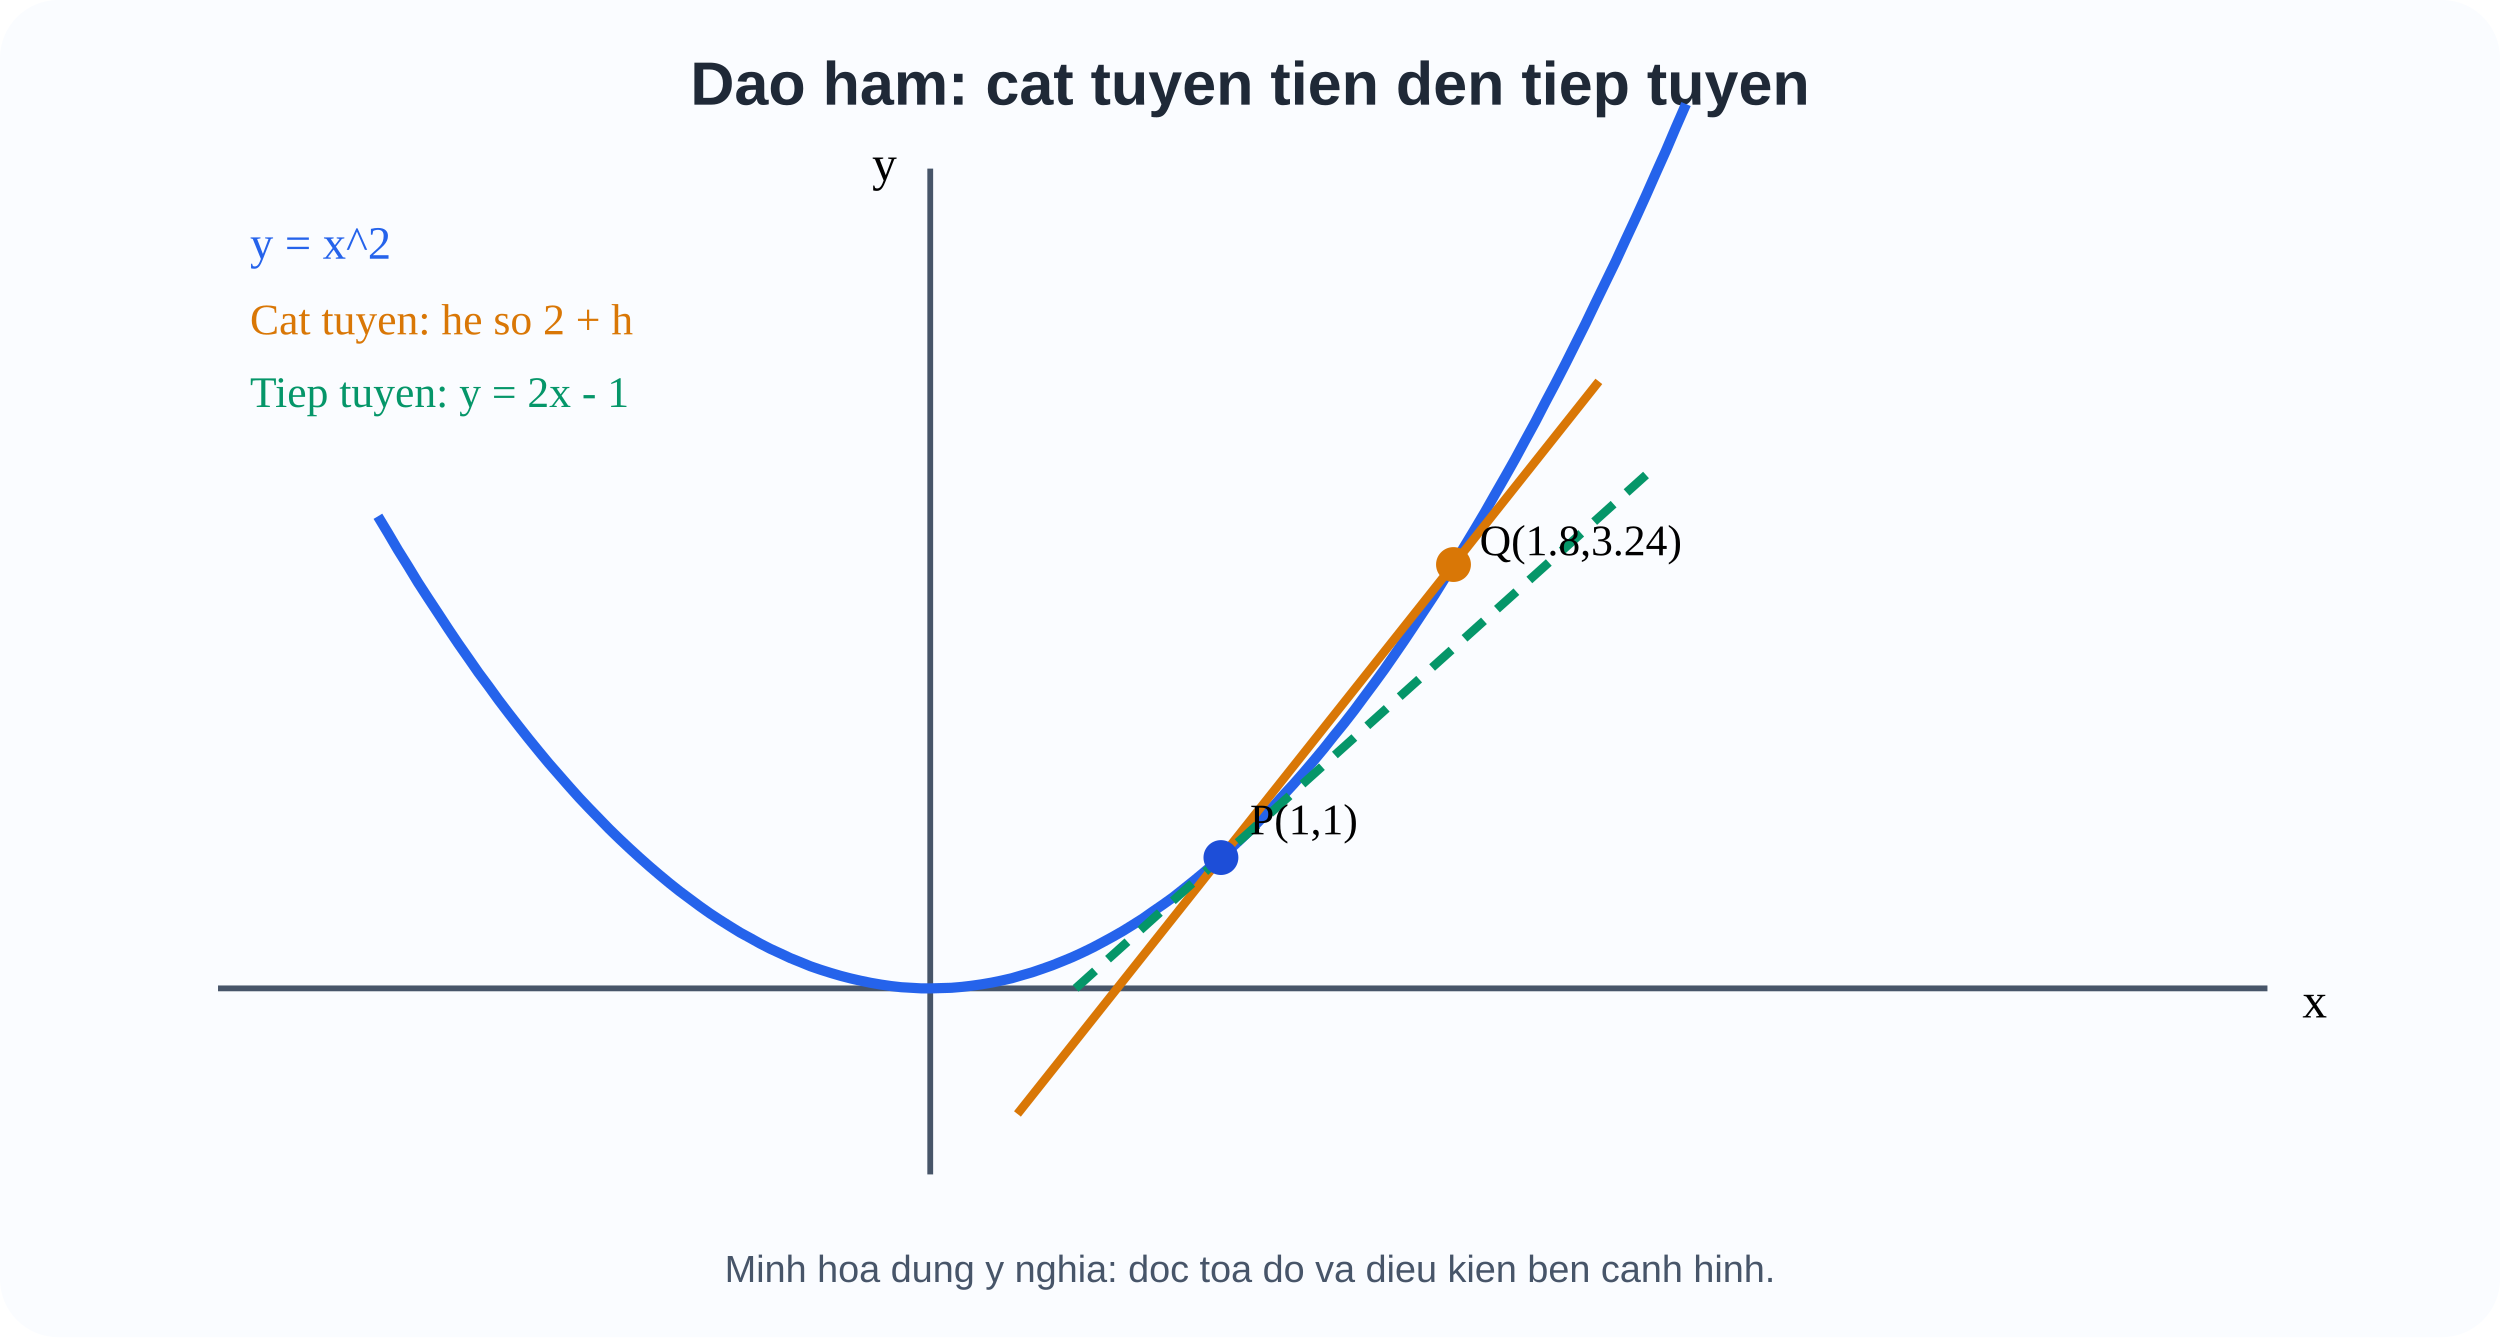
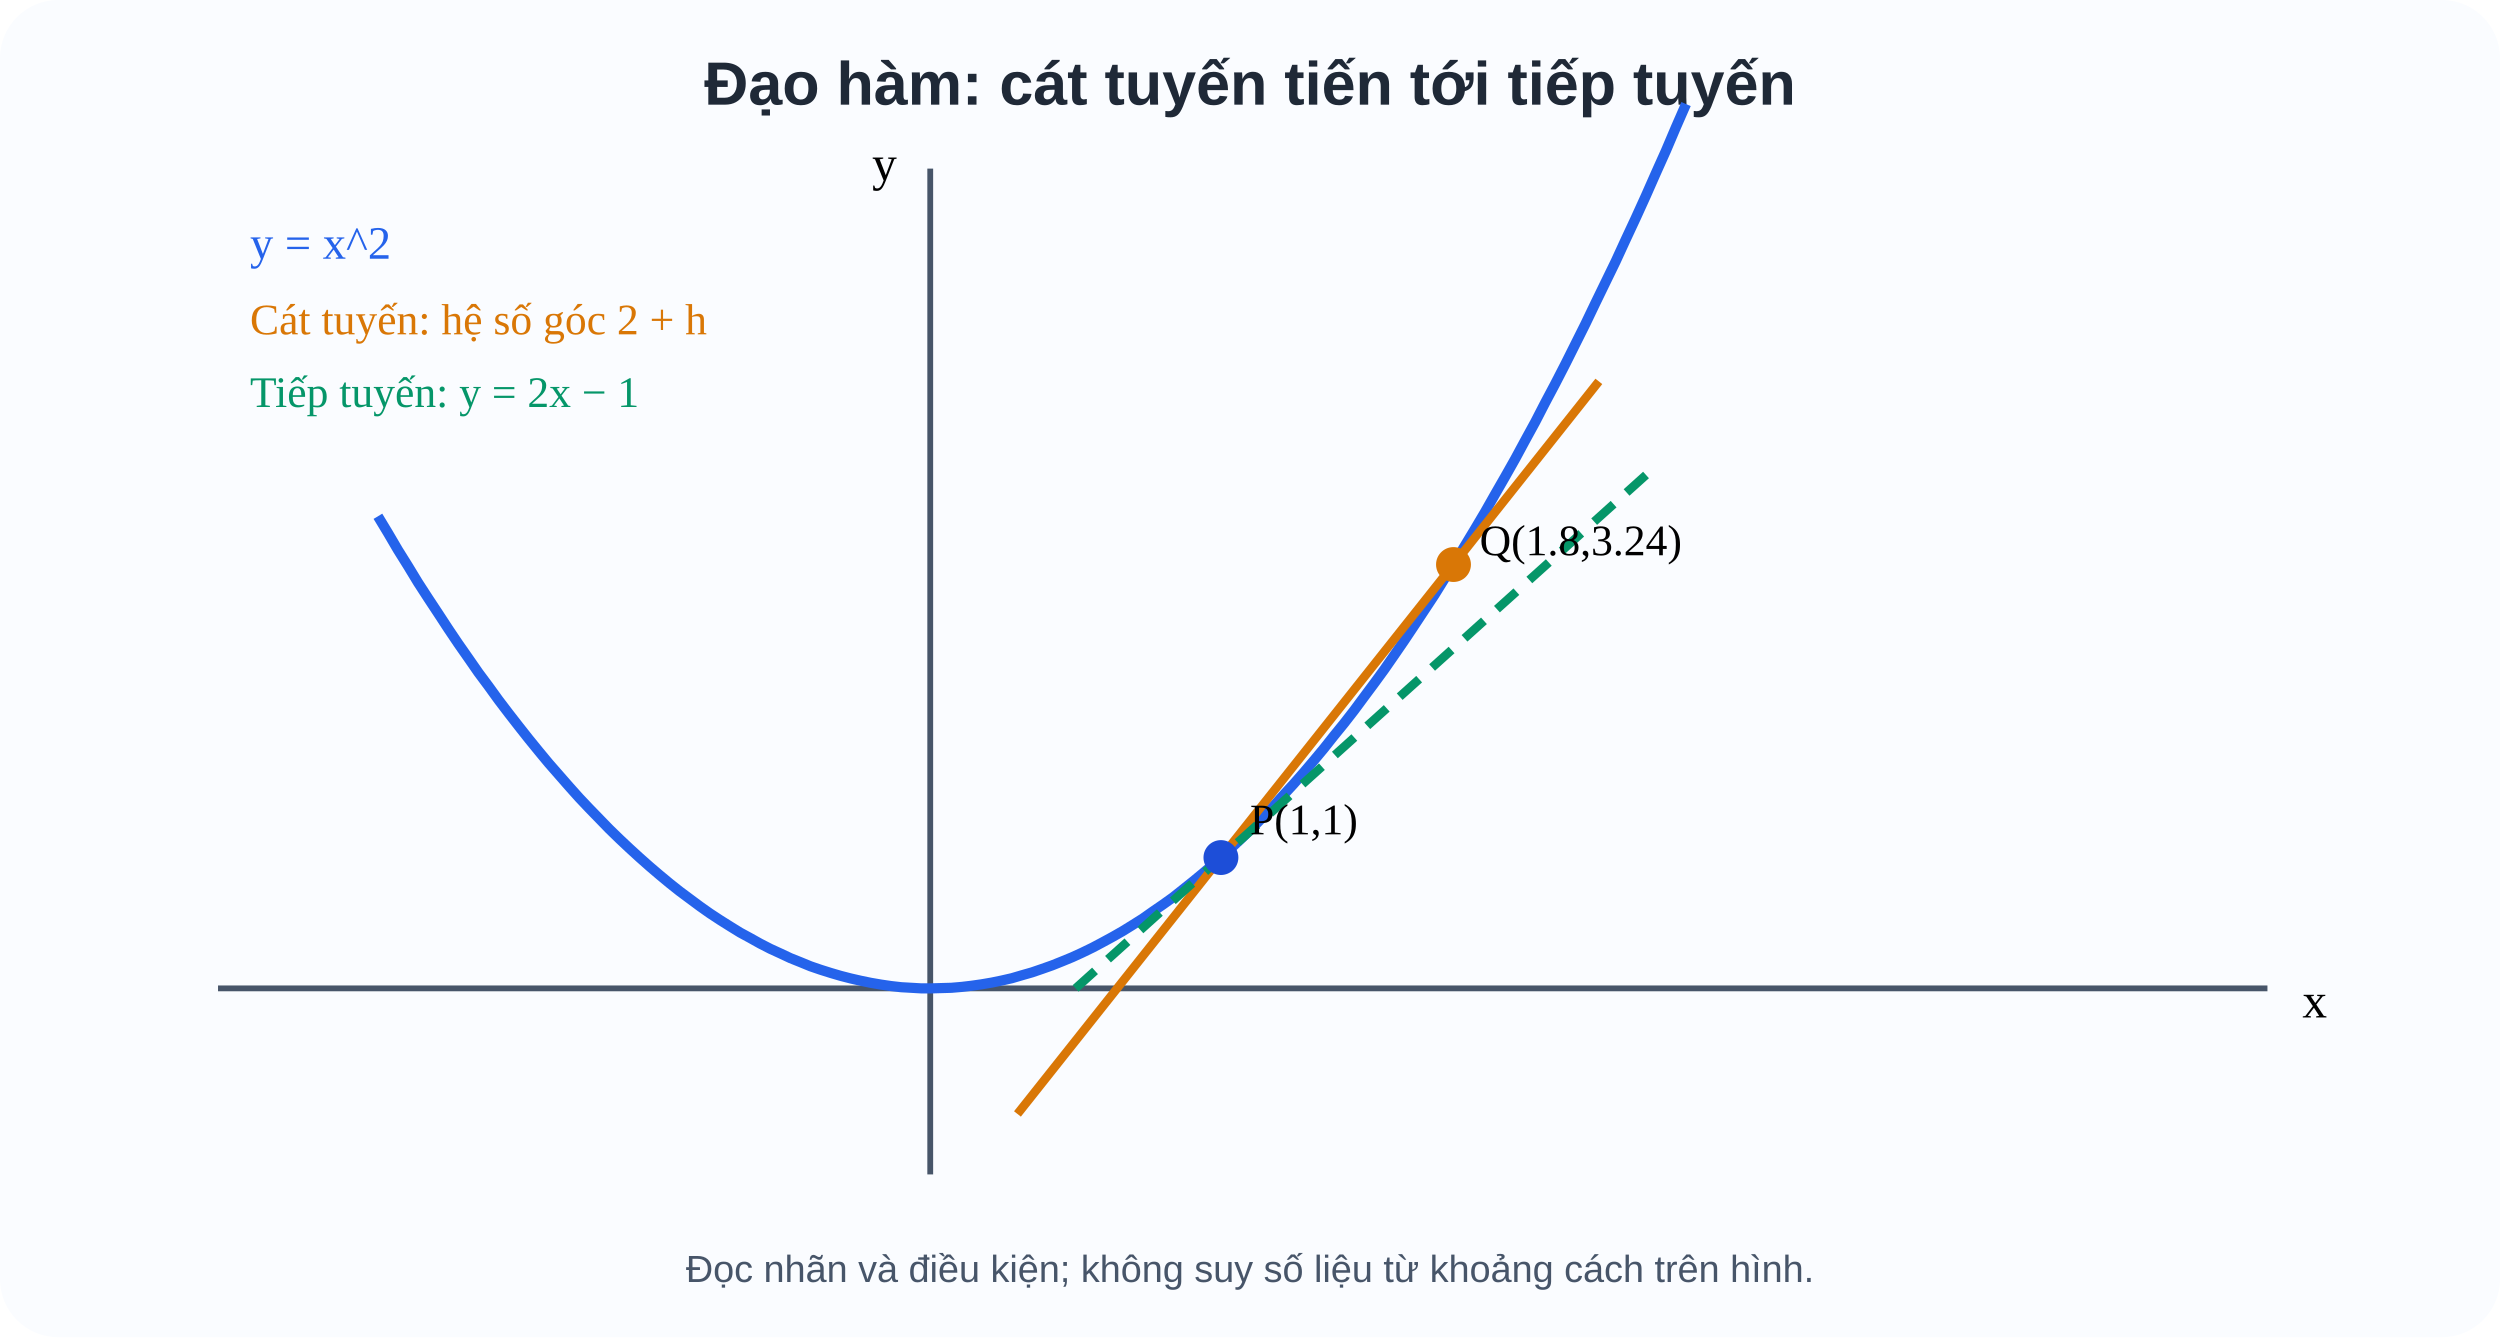
<svg xmlns="http://www.w3.org/2000/svg" width="860" height="460" viewBox="0 0 860 460" role="img" aria-labelledby="title desc">
  <rect width="860" height="460" rx="20" fill="#fafcff" />
-   <text x="430" y="36" font-size="21" font-family="Arial" fill="#1f2937" text-anchor="middle" font-weight="bold">Dao ham: cat tuyen tien den tiep tuyen</text>
+   <text x="430" y="36" font-size="21" font-family="Arial" fill="#1f2937" text-anchor="middle" font-weight="bold">Đạo hàm: cát tuyến tiến tới tiếp tuyến</text>
  <line x1="75" y1="340" x2="780" y2="340" stroke="#475569" stroke-width="2" />
  <line x1="320" y1="404" x2="320" y2="58" stroke="#475569" stroke-width="2" />
  <text x="792" y="350" font-size="17">x</text>
  <text x="300" y="62" font-size="17">y</text>
  <polyline points="130.0,177.6 133.5,183.4 136.9,189.2 140.4,194.8 143.8,200.4 147.3,205.8 150.8,211.1 154.2,216.3 157.7,221.5 161.2,226.5 164.6,231.4 168.1,236.1 171.5,240.8 175.0,245.4 178.5,249.9 181.9,254.2 185.4,258.5 188.8,262.6 192.3,266.6 195.8,270.6 199.2,274.4 202.7,278.1 206.2,281.7 209.6,285.2 213.1,288.6 216.5,291.8 220.0,295.0 223.5,298.1 226.9,301.0 230.4,303.9 233.8,306.6 237.3,309.2 240.8,311.8 244.2,314.2 247.7,316.5 251.2,318.7 254.6,320.8 258.1,322.7 261.5,324.6 265.0,326.4 268.5,328.0 271.9,329.6 275.4,331.0 278.8,332.4 282.3,333.6 285.8,334.7 289.2,335.7 292.7,336.6 296.2,337.4 299.6,338.1 303.1,338.7 306.5,339.2 310.0,339.6 313.5,339.8 316.9,340.0 320.4,340.0 323.8,339.9 327.3,339.8 330.8,339.5 334.2,339.1 337.7,338.6 341.2,338.0 344.6,337.3 348.1,336.5 351.5,335.5 355.0,334.5 358.5,333.3 361.9,332.1 365.4,330.7 368.8,329.3 372.3,327.7 375.8,326.0 379.2,324.2 382.7,322.3 386.2,320.3 389.6,318.2 393.1,316.0 396.5,313.6 400.0,311.2 403.5,308.7 406.9,306.0 410.4,303.2 413.8,300.4 417.3,297.4 420.8,294.3 424.2,291.1 427.7,287.8 431.2,284.4 434.6,280.9 438.1,277.3 441.5,273.5 445.0,269.7 448.5,265.7 451.9,261.7 455.4,257.5 458.8,253.2 462.3,248.9 465.8,244.4 469.2,239.8 472.7,235.1 476.2,230.3 479.6,225.4 483.1,220.3 486.5,215.2 490.0,209.9 493.5,204.6 496.9,199.1 500.4,193.6 503.8,187.9 507.3,182.1 510.8,176.2 514.2,170.2 517.7,164.1 521.2,157.9 524.6,151.6 528.1,145.2 531.5,138.6 535.0,132.0 538.5,125.2 541.9,118.4 545.4,111.4 548.8,104.3 552.3,97.1 555.8,89.9 559.2,82.5 562.7,75.0 566.2,67.3 569.6,59.6 573.1,51.8 576.5,43.8 580.0,35.8" stroke="#2563eb" stroke-width="3.5" fill="none" />
  <line x1="350" y1="383.2" x2="550" y2="131.2" stroke="#d97706" stroke-width="3" />
  <line x1="370" y1="340" x2="570" y2="160" stroke="#059669" stroke-width="3" stroke-dasharray="9 6" />
  <circle cx="420" cy="295" r="6" fill="#1d4ed8" />
  <circle cx="500" cy="194.2" r="6" fill="#d97706" />
  <text x="430" y="287" font-size="15">P(1,1)</text>
  <text x="509" y="191" font-size="15">Q(1.8,3.24)</text>
  <text x="86" y="89" font-size="16" fill="#2563eb">y = x^2</text>
-   <text x="86" y="115" font-size="15" fill="#d97706">Cat tuyen: he so 2 + h</text>
-   <text x="86" y="140" font-size="15" fill="#059669">Tiep tuyen: y = 2x - 1</text>
-   <text x="430" y="441" font-size="13" font-family="Arial" fill="#475569" text-anchor="middle">Minh hoa dung y nghia: doc toa do va dieu kien ben canh hinh.</text>
+   <text x="86" y="115" font-size="15" fill="#d97706">Cát tuyến: hệ số góc 2 + h</text>
+   <text x="86" y="140" font-size="15" fill="#059669">Tiếp tuyến: y = 2x − 1</text>
+   <text x="430" y="441" font-size="13" font-family="Arial" fill="#475569" text-anchor="middle">Đọc nhãn và điều kiện; không suy số liệu từ khoảng cách trên hình.</text>
</svg>
